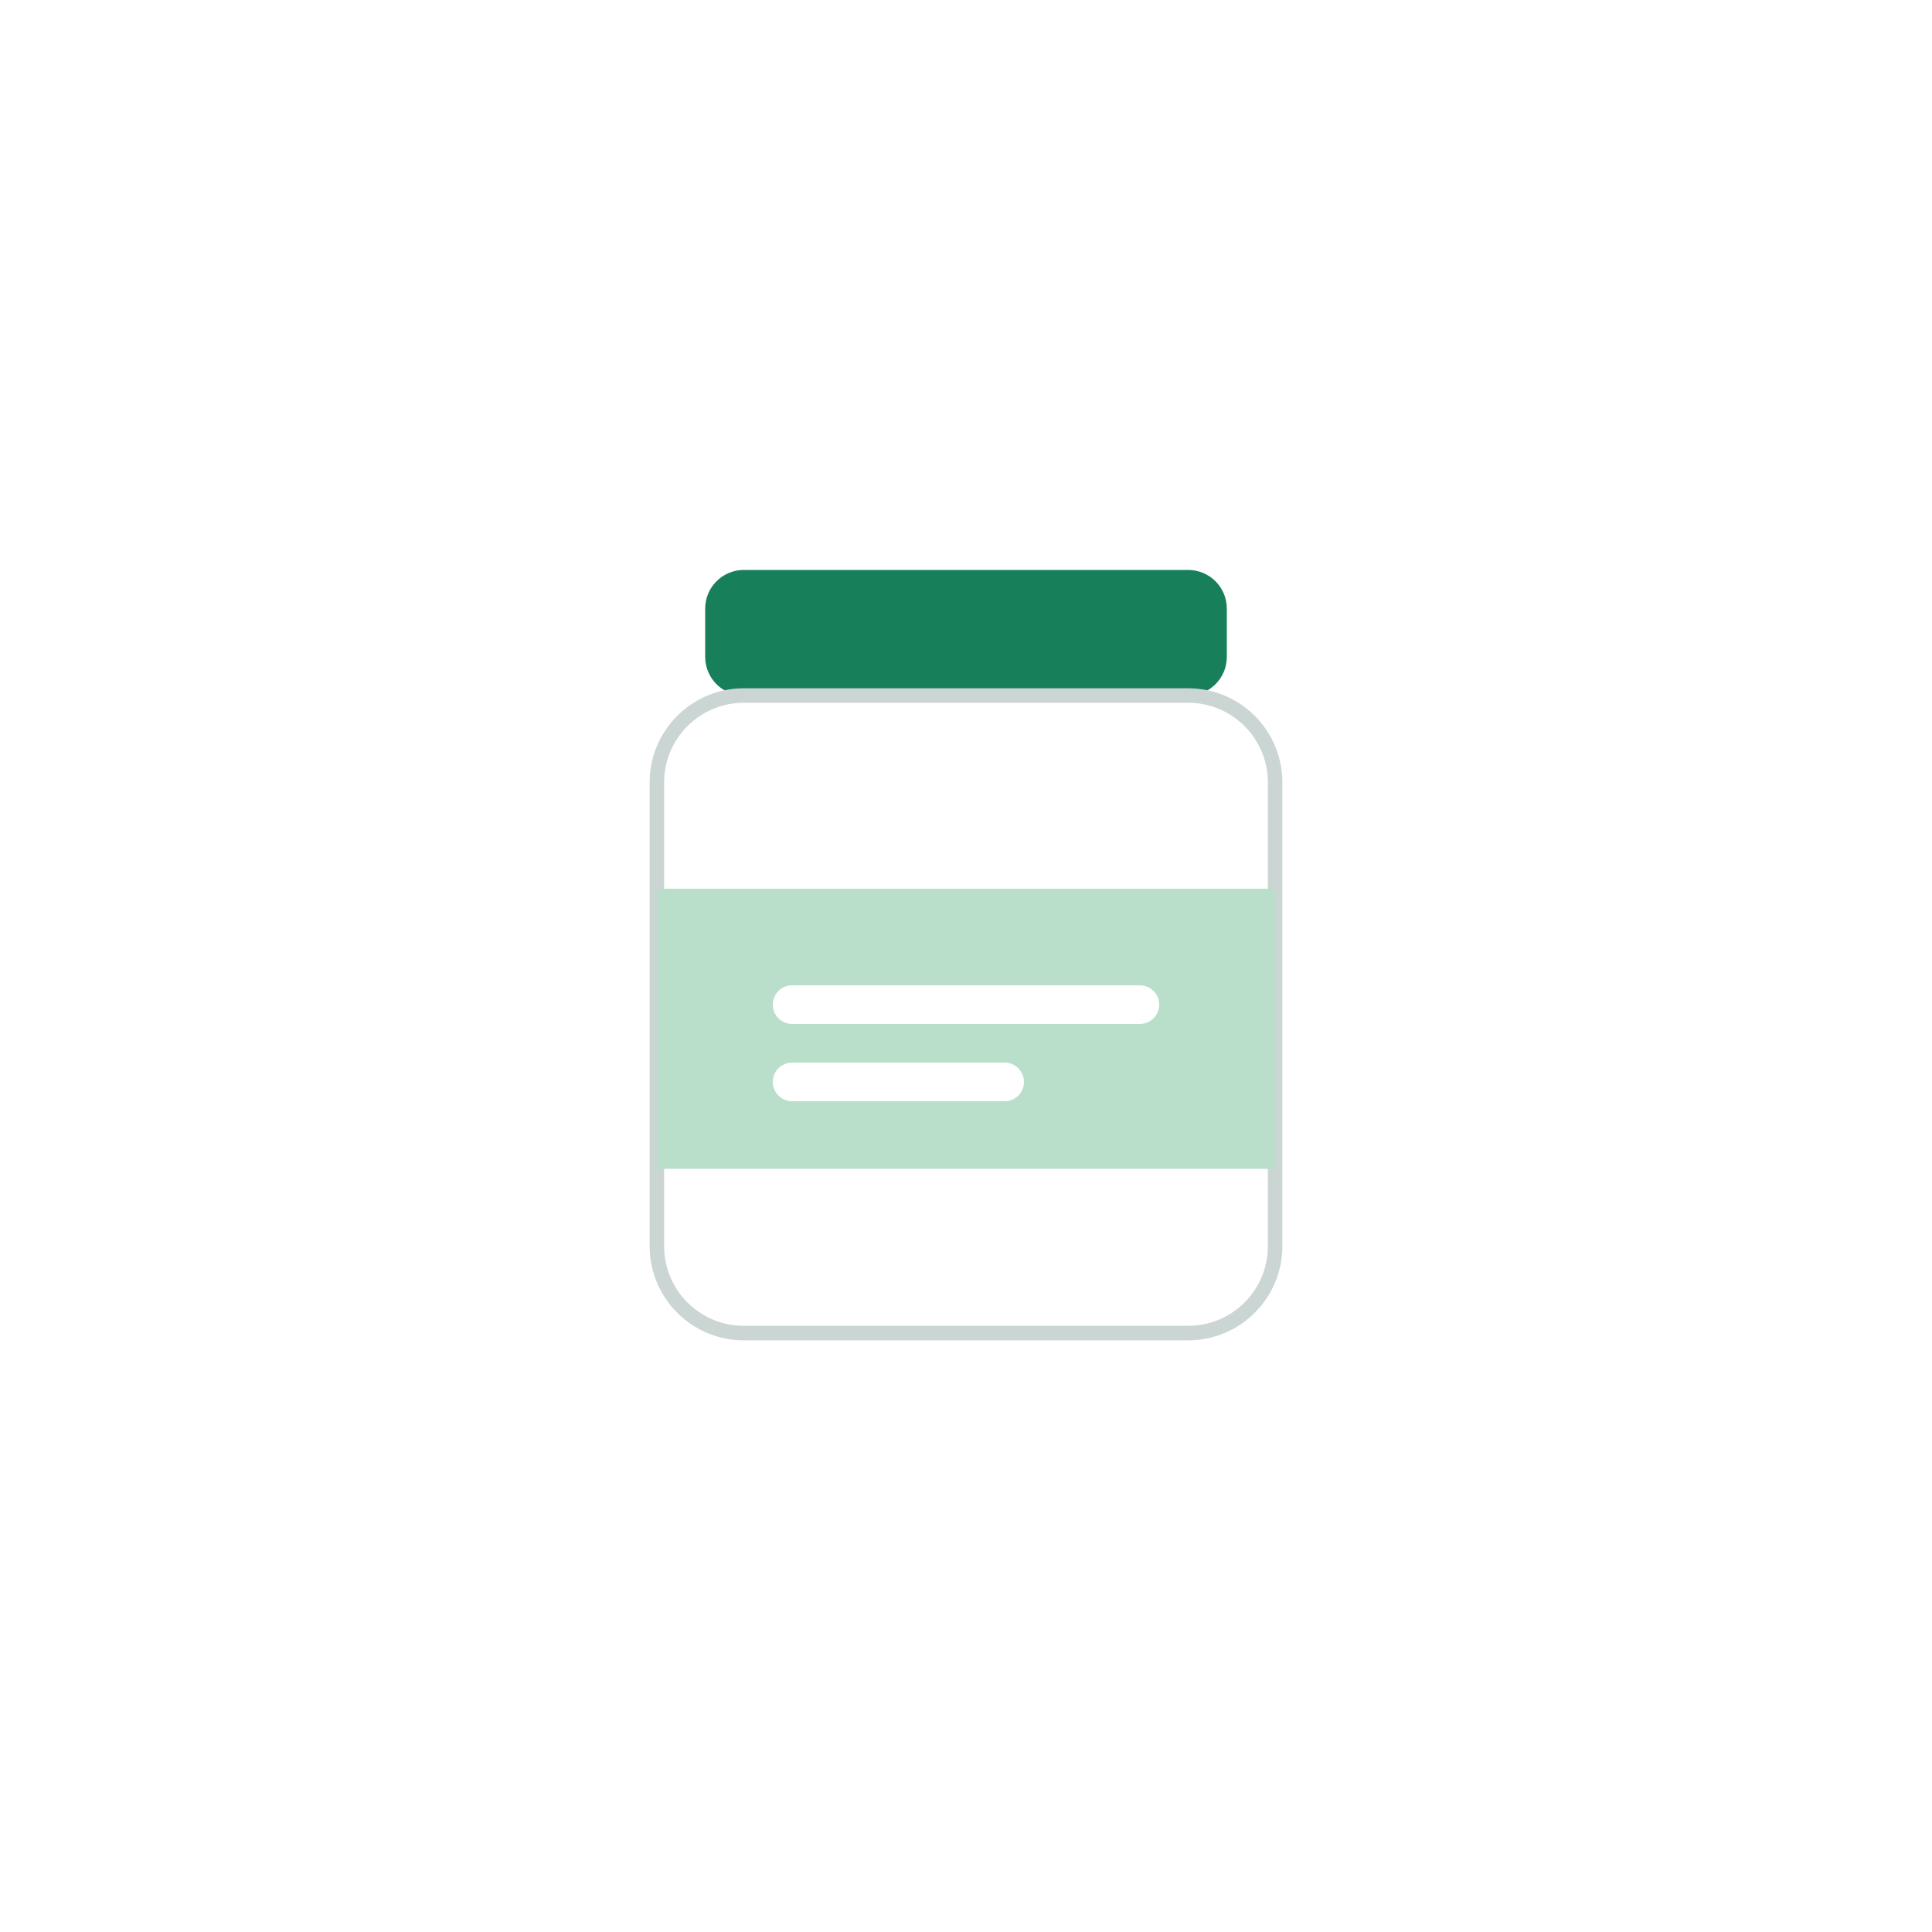
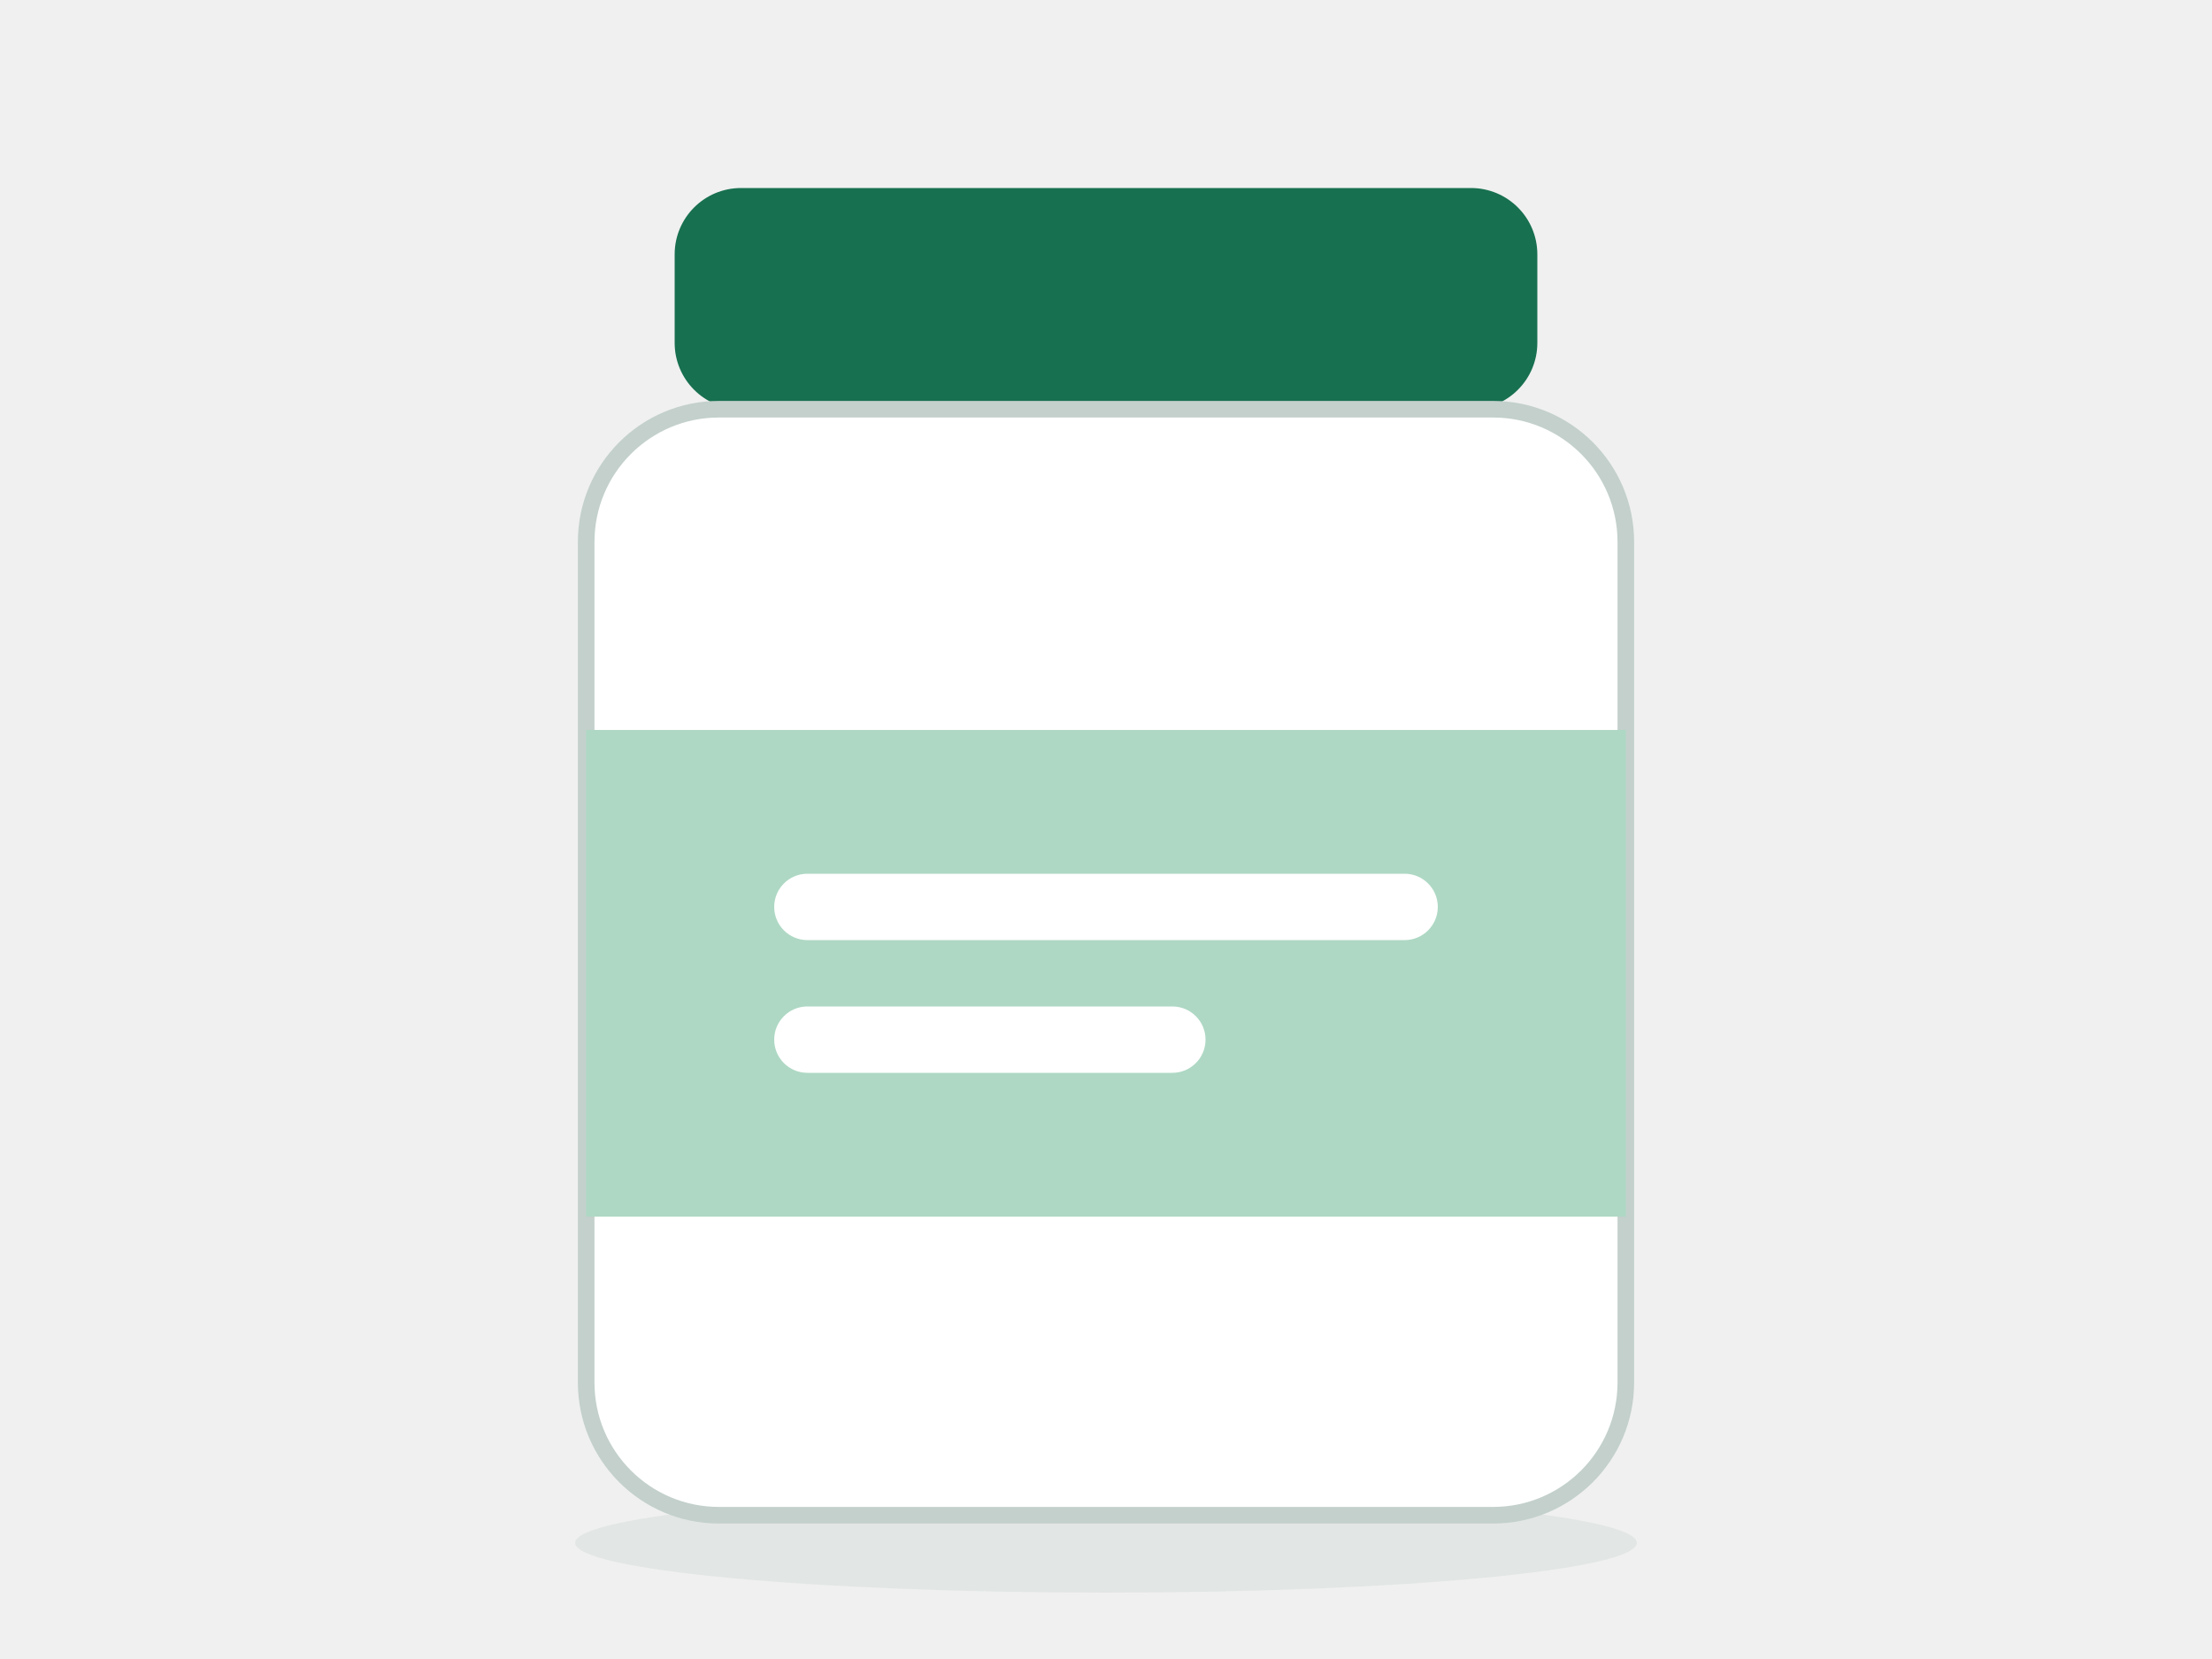
- <svg xmlns="http://www.w3.org/2000/svg" viewBox="0 0 400 400" width="400" height="400" role="img">
-   <rect width="400" height="400" rx="0" fill="#ffffff" />
-   <rect x="146" y="118" width="108" height="26" rx="8" fill="#17805a" />
-   <rect x="136" y="144" width="128" height="132" rx="18" fill="#ffffff" stroke="#cbd5d3" stroke-width="3" />
-   <rect x="136" y="184" width="128" height="58" fill="#b9dfcb" />
-   <rect x="160" y="204" width="80" height="8" rx="4" fill="#ffffff" />
-   <rect x="160" y="220" width="52" height="8" rx="4" fill="#ffffff" />
+ <svg xmlns="http://www.w3.org/2000/svg" viewBox="0 0 400 300" width="400" height="300" fill="none" role="img">
+   <ellipse cx="200" cy="279" rx="96" ry="9" fill="#c3d0cc" opacity="0.30" />
+   <rect x="122" y="34" width="156" height="40" rx="12" fill="#177050" />
+   <rect x="106" y="74" width="188" height="200" rx="24" fill="#ffffff" stroke="#c3d0cc" stroke-width="3" />
+   <rect x="106" y="132" width="188" height="88" fill="#aed8c4" />
+   <rect x="140" y="158" width="120" height="12" rx="6" fill="#ffffff" />
+   <rect x="140" y="182" width="78" height="12" rx="6" fill="#ffffff" />
</svg>
